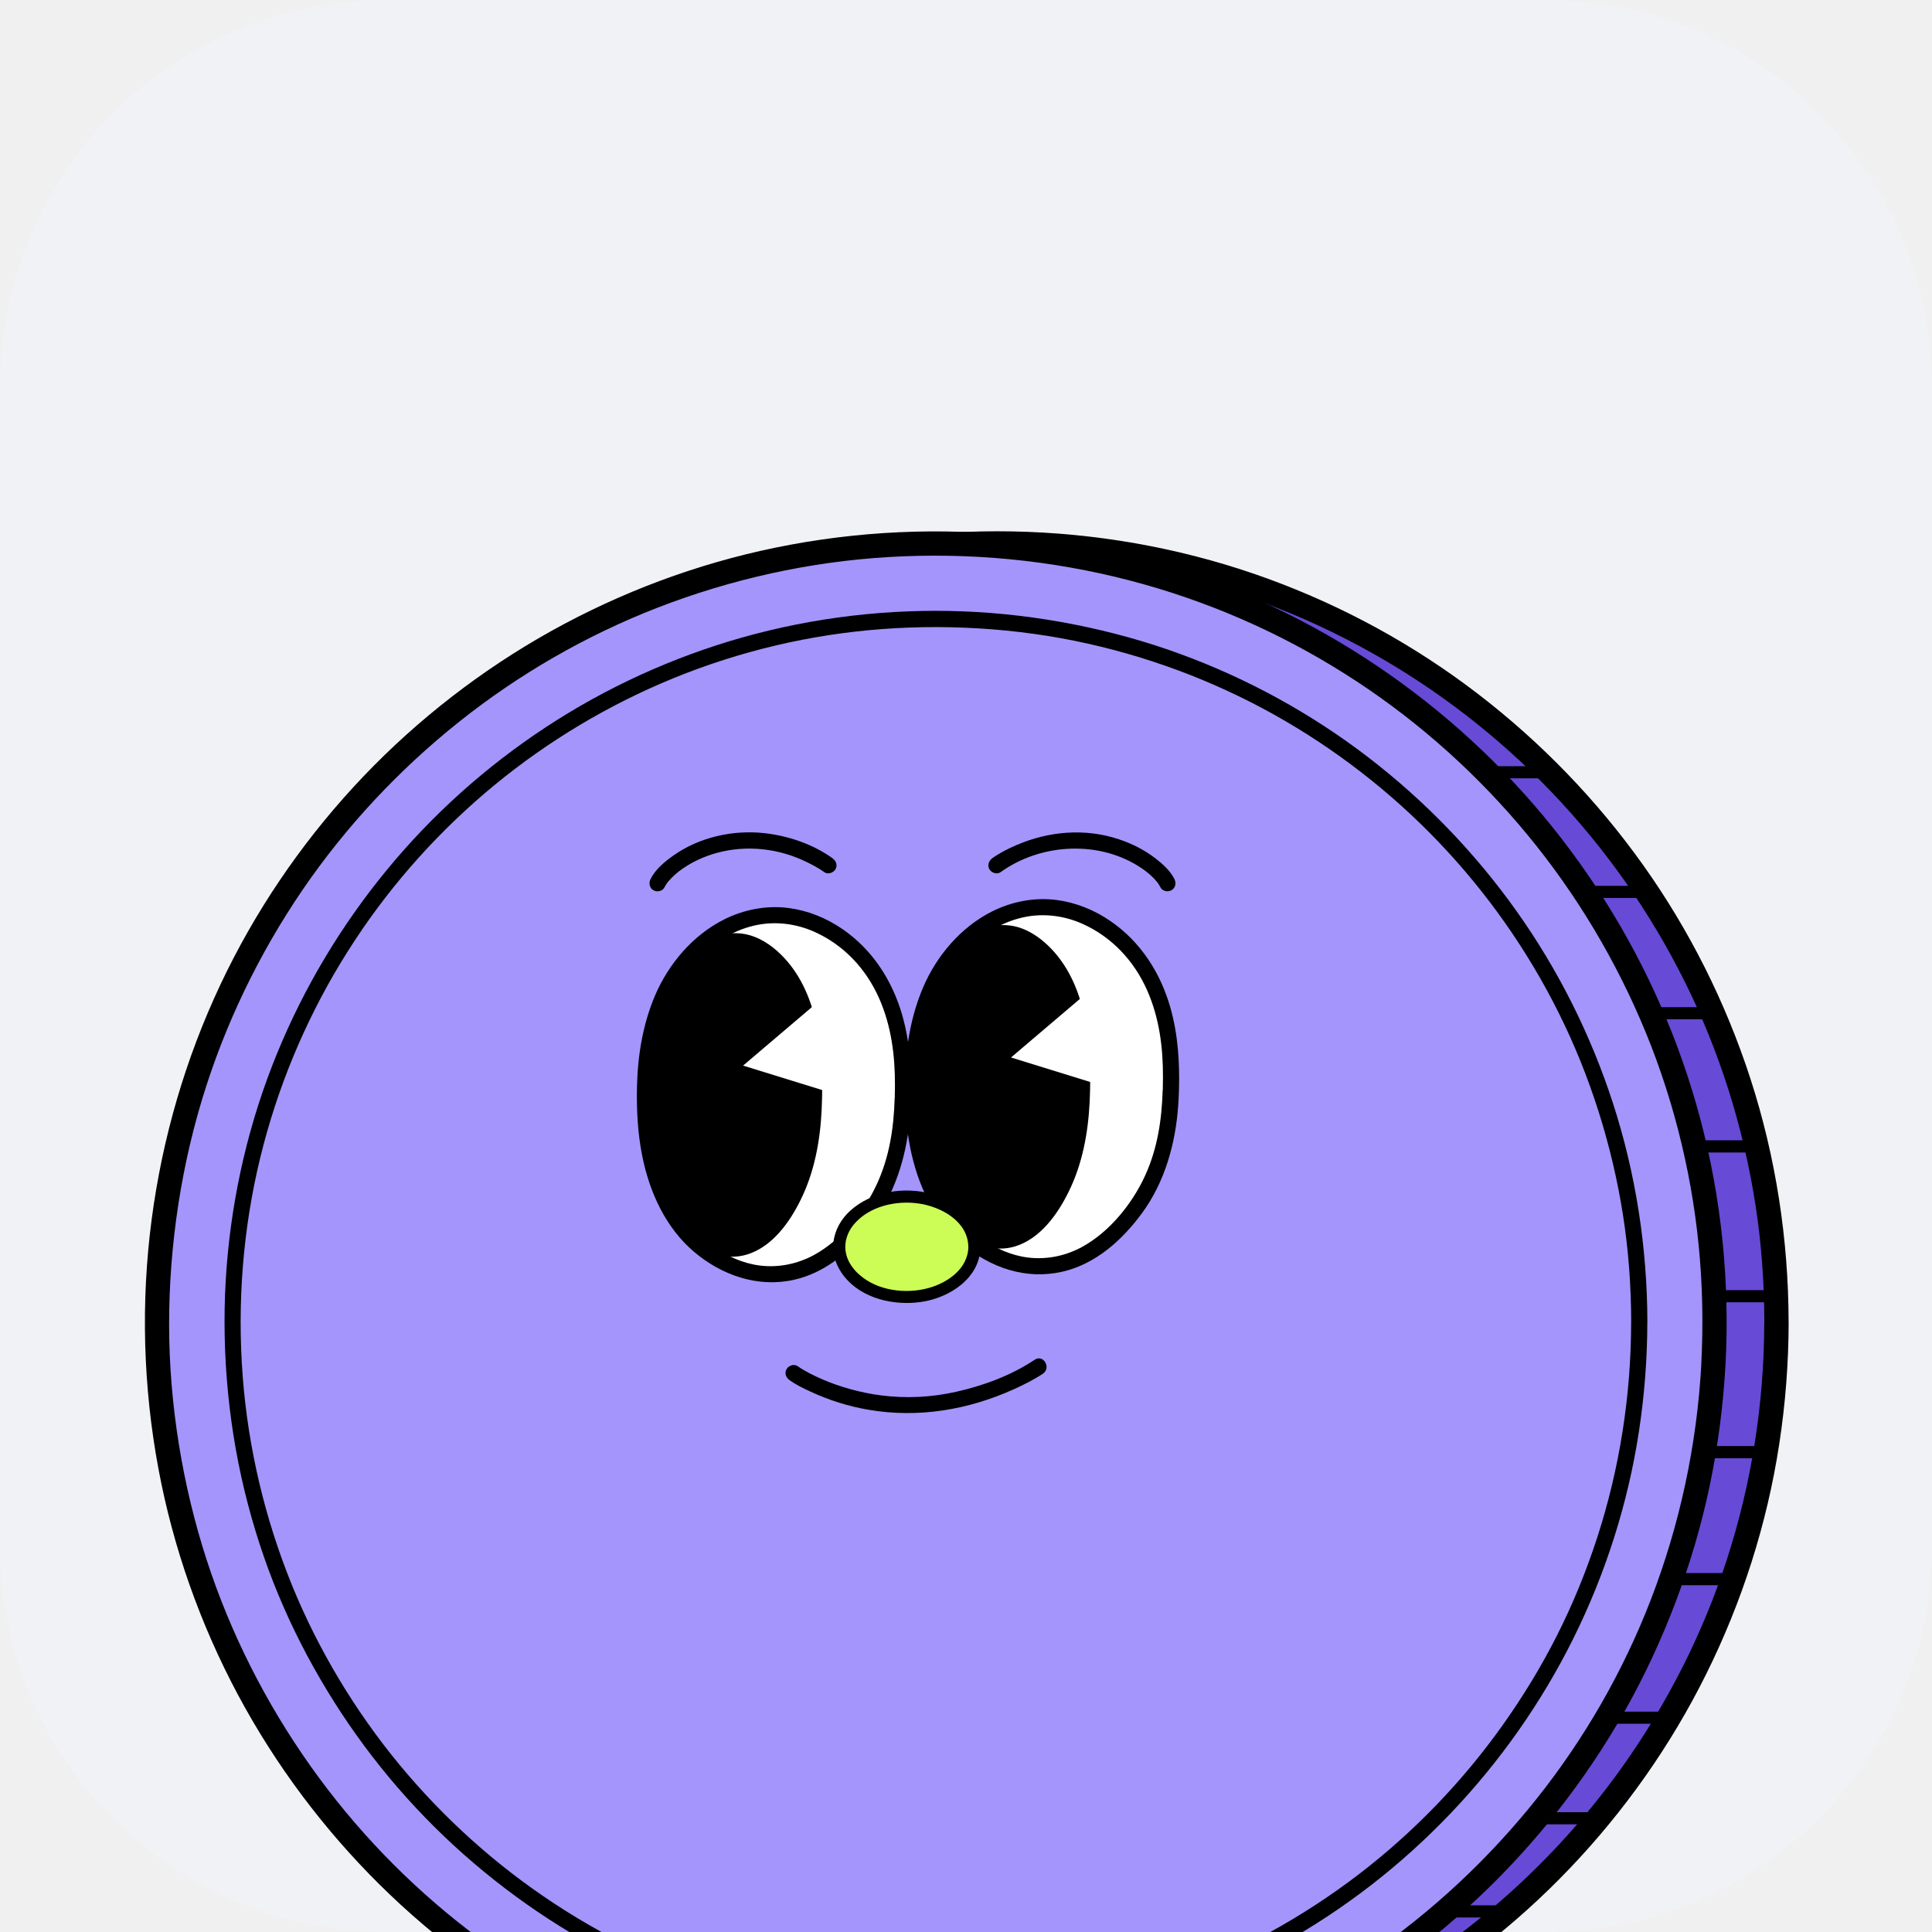
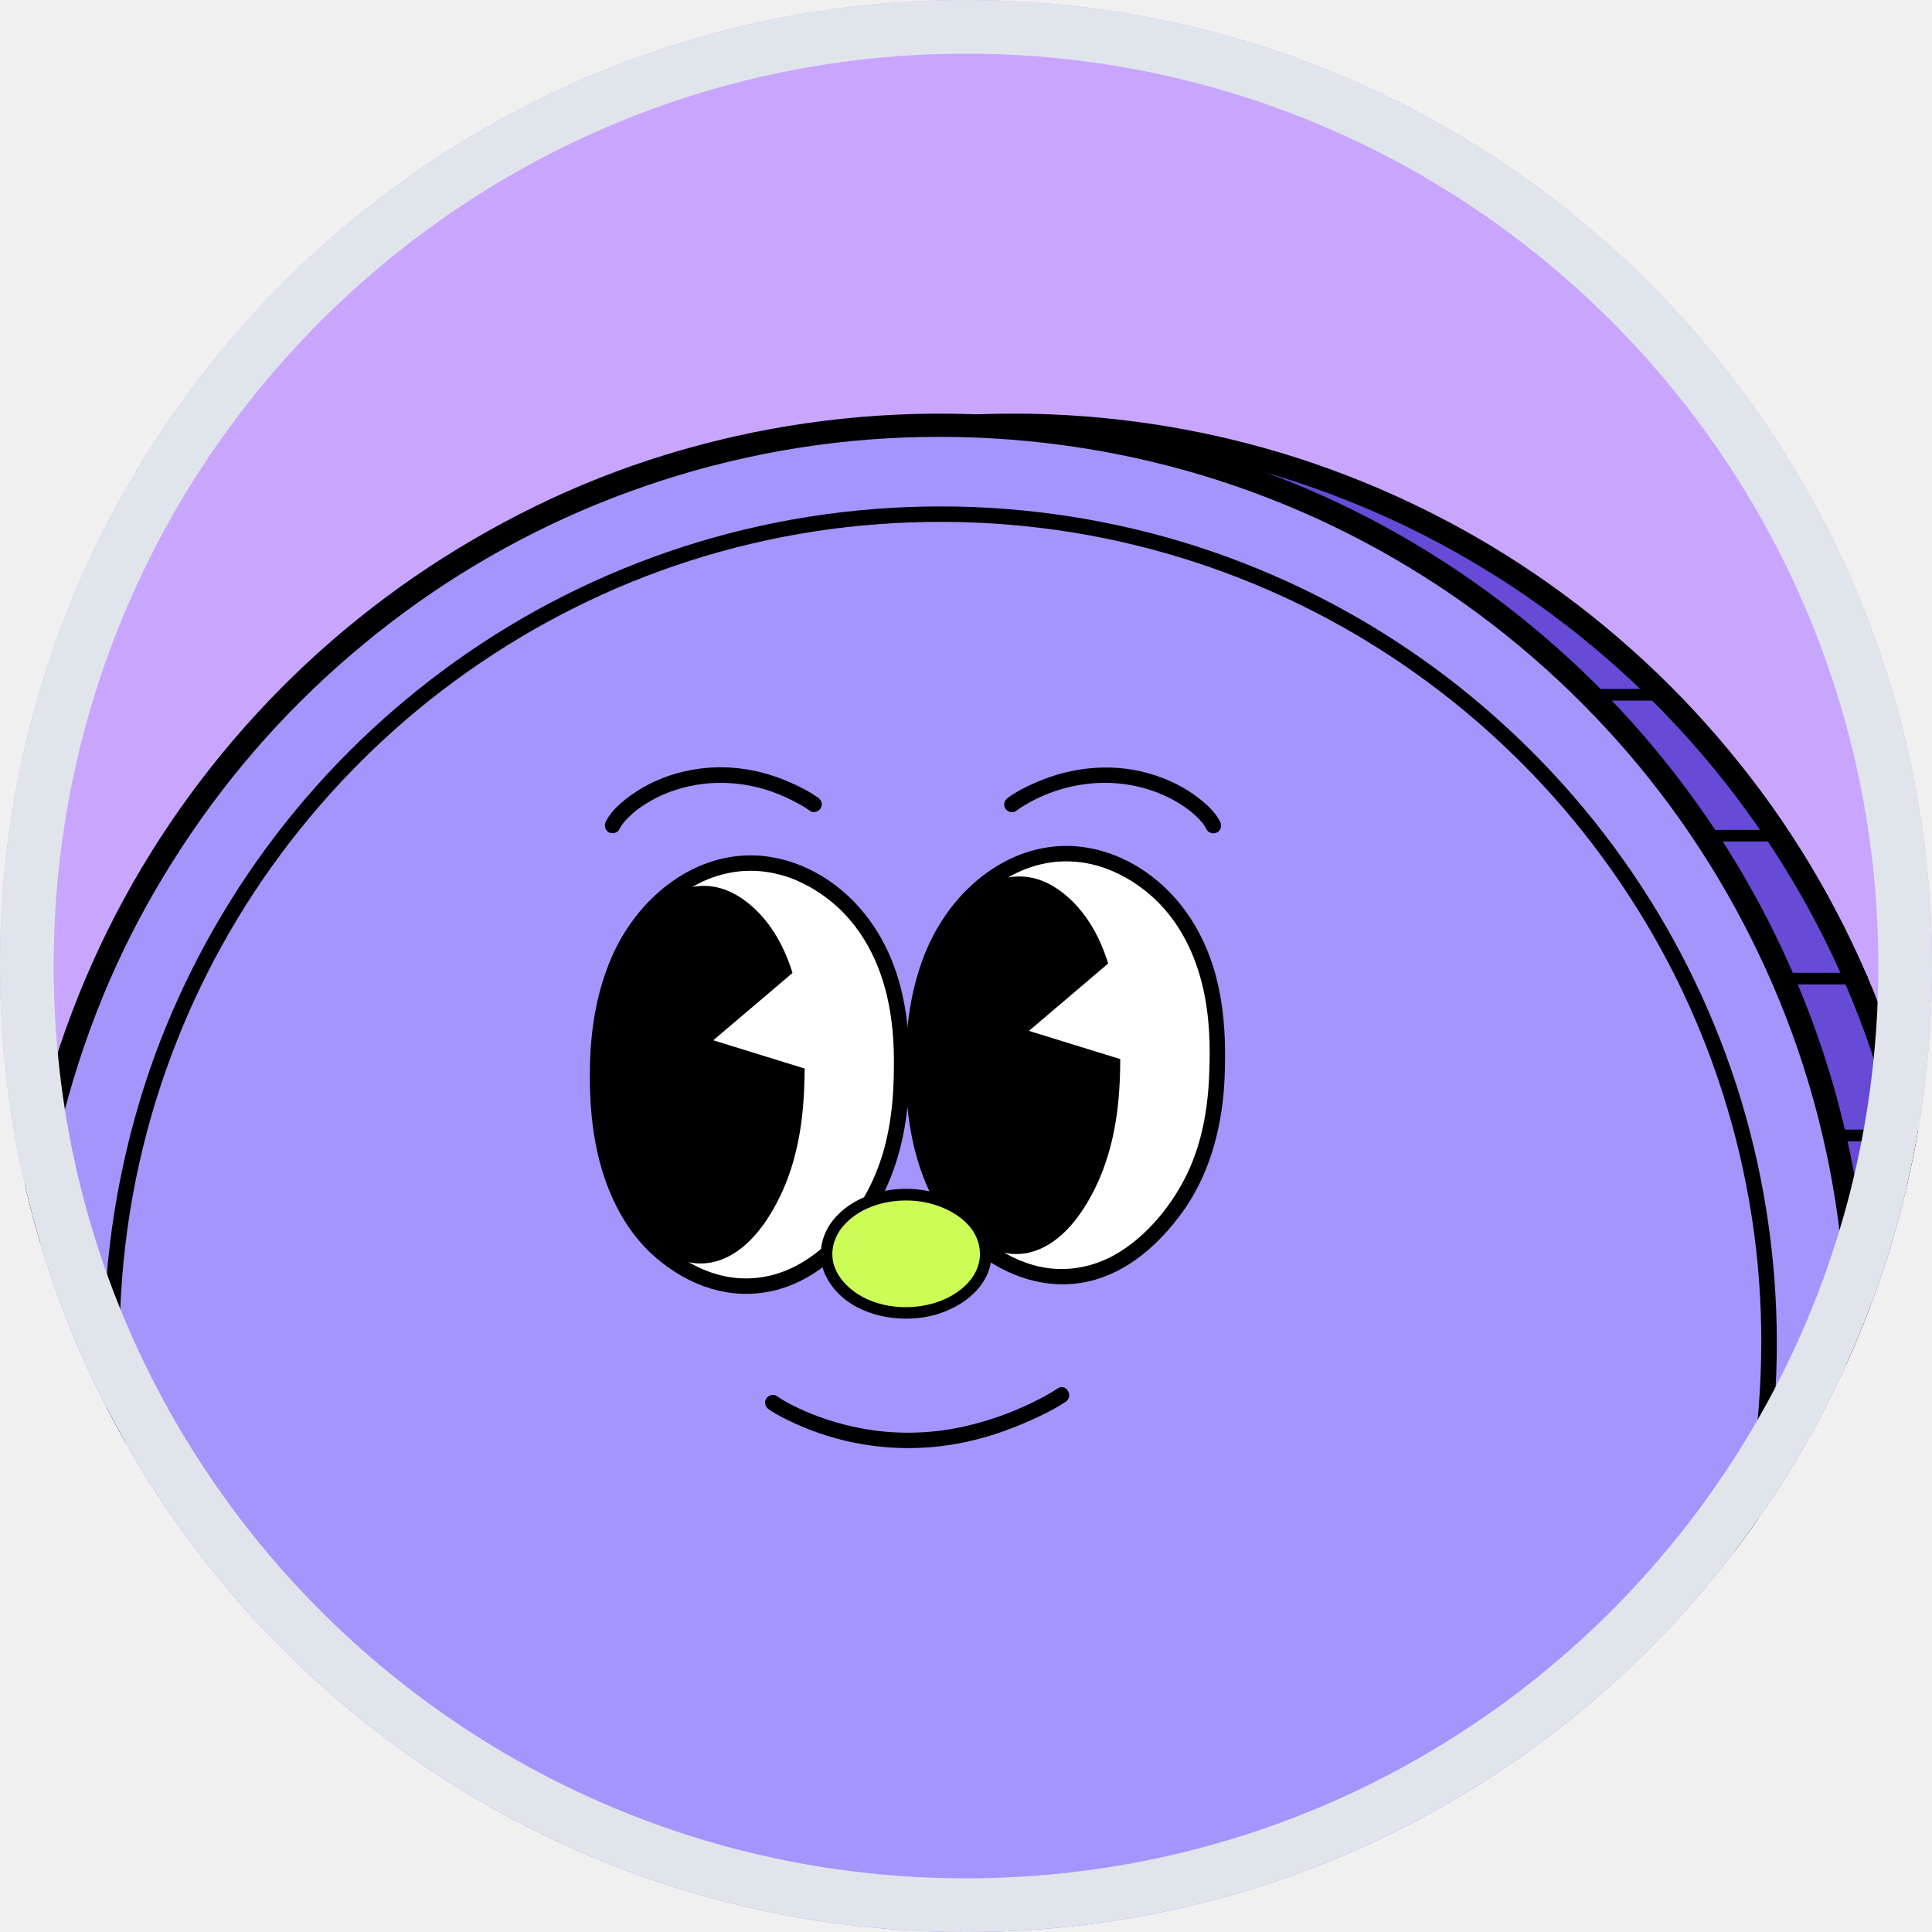
- <svg xmlns="http://www.w3.org/2000/svg" width="40" height="40" viewBox="0 0 40 40" fill="none">
-   <rect width="40" height="40" rx="8" fill="#F0F2F5" />
-   <mask id="mask0_4113_38054" style="mask-type:alpha" maskUnits="userSpaceOnUse" x="0" y="0" width="40" height="40">
-     <rect width="40" height="40" rx="8" fill="#F2E9FF" />
-   </mask>
-   <g mask="url(#mask0_4113_38054)">
-     <path d="M20.655 43.499C29.559 43.499 36.778 36.28 36.778 27.375C36.778 18.471 29.559 11.252 20.655 11.252C11.75 11.252 4.531 18.471 4.531 27.375C4.531 36.28 11.75 43.499 20.655 43.499Z" fill="#674AD6" />
-     <path d="M36.527 27.376C36.525 29.047 36.267 30.707 35.751 32.295C35.256 33.819 34.524 35.262 33.597 36.569C32.681 37.859 31.565 39.018 30.308 39.979C29.04 40.95 27.625 41.733 26.125 42.282C24.567 42.851 22.925 43.175 21.268 43.237C19.598 43.299 17.925 43.104 16.317 42.648C14.763 42.208 13.284 41.528 11.935 40.64C10.61 39.769 9.419 38.696 8.408 37.474C7.393 36.249 6.559 34.86 5.959 33.386C5.341 31.868 4.955 30.253 4.83 28.617C4.705 26.981 4.833 25.242 5.233 23.605C5.616 22.038 6.238 20.536 7.074 19.157C7.91 17.777 8.932 16.559 10.124 15.499C11.316 14.439 12.665 13.566 14.114 12.907C15.563 12.248 17.195 11.79 18.813 11.606C20.482 11.416 22.181 11.483 23.827 11.818C25.474 12.154 26.958 12.711 28.378 13.503C29.766 14.278 31.031 15.258 32.131 16.407C33.235 17.562 34.162 18.881 34.875 20.312C35.601 21.766 36.094 23.333 36.344 24.939C36.47 25.744 36.527 26.56 36.529 27.374C36.529 27.698 37.032 27.698 37.031 27.374C37.029 25.663 36.766 23.95 36.237 22.322C35.726 20.751 34.978 19.257 34.02 17.911C33.062 16.565 31.907 15.37 30.596 14.364C29.287 13.359 27.828 12.56 26.279 11.992C24.682 11.406 22.991 11.078 21.292 11.012C19.573 10.945 17.84 11.149 16.185 11.618C14.53 12.087 13.066 12.766 11.682 13.676C10.299 14.586 9.071 15.685 8.027 16.953C6.974 18.232 6.12 19.659 5.492 21.191C4.864 22.723 4.462 24.423 4.331 26.111C4.2 27.798 4.338 29.579 4.745 31.257C5.152 32.935 5.78 34.427 6.641 35.847C7.492 37.252 8.556 38.531 9.786 39.62C11.014 40.71 12.404 41.618 13.901 42.294C15.446 42.992 17.087 43.444 18.771 43.64C20.455 43.837 22.244 43.764 23.941 43.419C25.575 43.088 27.158 42.5 28.614 41.69C30.05 40.89 31.368 39.87 32.502 38.681C33.633 37.496 34.59 36.139 35.319 34.672C36.066 33.171 36.583 31.557 36.837 29.9C36.965 29.064 37.031 28.22 37.032 27.375C37.032 27.051 36.53 27.051 36.529 27.375L36.527 27.376Z" fill="black" />
-     <path d="M19.375 43.501C28.28 43.501 35.499 36.282 35.499 27.377C35.499 18.473 28.28 11.254 19.375 11.254C10.471 11.254 3.252 18.473 3.252 27.377C3.252 36.282 10.471 43.501 19.375 43.501Z" fill="#A495FC" />
-     <path d="M35.224 28.247C35.132 29.913 34.78 31.559 34.18 33.116C33.607 34.601 32.801 36.005 31.808 37.249C30.815 38.493 29.638 39.593 28.323 40.49C27.002 41.391 25.549 42.093 24.02 42.56C22.433 43.045 20.777 43.277 19.118 43.248C17.458 43.22 15.787 42.932 14.206 42.39C12.68 41.867 11.239 41.104 9.94 40.146C8.673 39.211 7.54 38.077 6.605 36.808C5.655 35.519 4.896 34.088 4.372 32.574C3.848 31.06 3.542 29.393 3.505 27.751C3.469 26.109 3.694 24.382 4.182 22.768C4.648 21.225 5.354 19.759 6.262 18.427C7.161 17.111 8.262 15.934 9.508 14.942C10.745 13.956 12.14 13.153 13.614 12.581C15.143 11.988 16.762 11.63 18.398 11.533C20.076 11.433 21.766 11.595 23.393 12.019C24.967 12.429 26.47 13.082 27.844 13.95C29.188 14.798 30.398 15.849 31.432 17.055C32.472 18.267 33.325 19.639 33.959 21.104C34.594 22.568 35.011 24.176 35.169 25.782C35.25 26.601 35.266 27.425 35.223 28.247C35.206 28.57 35.709 28.569 35.725 28.247C35.815 26.538 35.641 24.814 35.201 23.159C34.776 21.564 34.105 20.03 33.222 18.636C32.339 17.241 31.258 15.991 30.009 14.925C28.76 13.86 27.343 12.971 25.826 12.324C24.251 11.652 22.583 11.231 20.878 11.072C19.164 10.913 17.425 11.026 15.746 11.405C14.131 11.77 12.57 12.387 11.14 13.22C9.722 14.047 8.425 15.09 7.315 16.298C6.203 17.509 5.27 18.887 4.568 20.375C3.841 21.916 3.362 23.558 3.14 25.247C2.914 26.961 2.963 28.707 3.28 30.408C3.584 32.041 4.145 33.626 4.928 35.091C5.703 36.54 6.7 37.872 7.867 39.026C9.034 40.18 10.378 41.16 11.835 41.916C13.329 42.691 14.943 43.234 16.603 43.515C18.322 43.805 20.076 43.825 21.801 43.571C23.451 43.329 25.059 42.824 26.559 42.093C28.037 41.372 29.403 40.422 30.601 39.296C31.794 38.173 32.821 36.867 33.629 35.442C34.436 34.016 35.055 32.397 35.398 30.757C35.571 29.93 35.678 29.089 35.725 28.245C35.743 27.922 35.241 27.923 35.223 28.245L35.224 28.247Z" fill="black" />
-     <path d="M33.771 27.378C33.769 28.89 33.535 30.396 33.068 31.835C32.6 33.274 31.957 34.525 31.116 35.71C30.283 36.884 29.268 37.936 28.125 38.811C26.981 39.685 25.692 40.399 24.332 40.896C22.972 41.393 21.431 41.705 19.93 41.761C18.417 41.817 16.9 41.64 15.443 41.227C14.035 40.828 12.693 40.212 11.471 39.408C10.27 38.618 9.19 37.647 8.274 36.54C7.357 35.432 6.593 34.163 6.046 32.822C5.486 31.445 5.138 29.981 5.025 28.498C4.909 26.977 5.029 25.439 5.391 23.956C5.738 22.537 6.301 21.175 7.059 19.924C7.817 18.674 8.743 17.57 9.823 16.609C10.902 15.65 12.125 14.856 13.439 14.259C14.788 13.645 16.24 13.243 17.713 13.076C19.186 12.908 20.766 12.966 22.257 13.269C23.7 13.563 25.095 14.079 26.381 14.797C27.638 15.5 28.787 16.389 29.782 17.43C30.783 18.476 31.624 19.672 32.27 20.968C32.917 22.263 33.376 23.706 33.603 25.161C33.717 25.893 33.771 26.635 33.772 27.376C33.772 27.591 34.107 27.591 34.107 27.376C34.105 25.835 33.867 24.294 33.391 22.829C32.931 21.415 32.257 20.07 31.395 18.859C30.536 17.651 29.5 16.579 28.324 15.676C27.147 14.773 25.833 14.052 24.439 13.541C23.046 13.03 21.48 12.717 19.95 12.658C18.403 12.597 16.844 12.78 15.354 13.202C13.92 13.609 12.547 14.236 11.302 15.055C10.066 15.867 8.952 16.864 8.013 18.006C7.069 19.152 6.301 20.433 5.738 21.806C5.159 23.216 4.81 24.715 4.692 26.234C4.574 27.753 4.697 29.355 5.063 30.866C5.43 32.377 5.995 33.718 6.77 34.997C7.545 36.275 8.494 37.412 9.6 38.393C10.706 39.373 11.958 40.189 13.305 40.798C14.69 41.424 16.164 41.83 17.673 42.006C19.222 42.187 20.799 42.118 22.327 41.809C23.798 41.511 25.222 40.983 26.533 40.253C27.844 39.523 29.01 38.616 30.032 37.545C31.05 36.478 31.91 35.257 32.568 33.936C33.24 32.584 33.704 31.132 33.932 29.64C34.046 28.89 34.105 28.134 34.106 27.376C34.106 27.16 33.771 27.16 33.771 27.376V27.378Z" fill="black" />
-     <path d="M24.239 22.571C24.226 22.993 24.189 24.231 23.352 25.216C23.135 25.471 22.558 26.151 21.641 26.212C20.805 26.267 20.202 25.774 20.036 25.634C18.865 24.647 18.893 22.867 18.9 22.432C18.907 21.98 18.93 20.485 19.943 19.508C20.12 19.337 20.637 18.853 21.42 18.788C22.327 18.714 22.994 19.252 23.244 19.488C24.301 20.485 24.253 22.076 24.239 22.571Z" fill="white" />
-     <path d="M24.072 22.571C24.053 23.183 23.966 23.781 23.703 24.351C23.441 24.92 22.978 25.498 22.413 25.811C22.067 26.002 21.67 26.085 21.276 26.035C20.933 25.991 20.609 25.845 20.328 25.649C20.304 25.632 20.28 25.615 20.256 25.598C20.251 25.593 20.215 25.565 20.249 25.592C20.24 25.585 20.23 25.577 20.221 25.57C20.178 25.535 20.135 25.499 20.093 25.462C19.957 25.339 19.833 25.203 19.728 25.053C19.524 24.767 19.377 24.446 19.276 24.11C19.117 23.588 19.064 23.085 19.068 22.539C19.071 22.041 19.107 21.585 19.234 21.108C19.41 20.45 19.752 19.857 20.287 19.428C20.325 19.398 20.387 19.352 20.445 19.314C20.522 19.263 20.601 19.216 20.683 19.174C20.853 19.086 21.034 19.023 21.221 18.985C21.617 18.905 22.036 18.96 22.405 19.124C23.012 19.394 23.479 19.887 23.753 20.509C24.004 21.081 24.08 21.69 24.078 22.305C24.078 22.394 24.076 22.482 24.074 22.571C24.067 22.787 24.402 22.787 24.409 22.571C24.426 21.994 24.389 21.411 24.229 20.853C24.023 20.134 23.611 19.495 22.99 19.069C22.659 18.842 22.28 18.687 21.882 18.634C21.419 18.573 20.95 18.664 20.534 18.873C19.892 19.198 19.393 19.785 19.113 20.44C18.858 21.036 18.752 21.68 18.737 22.326C18.726 22.811 18.751 23.296 18.847 23.773C18.997 24.519 19.331 25.254 19.92 25.753C20.51 26.252 21.236 26.497 21.982 26.332C22.678 26.178 23.238 25.673 23.648 25.111C24.119 24.467 24.338 23.674 24.394 22.886C24.401 22.782 24.405 22.677 24.409 22.571C24.415 22.356 24.08 22.356 24.074 22.571H24.072Z" fill="black" />
-     <path d="M22.4 22.561C22.392 22.923 22.369 23.982 21.85 24.826C21.716 25.044 21.357 25.626 20.788 25.678C20.27 25.726 19.895 25.303 19.792 25.184C19.065 24.338 19.083 22.814 19.087 22.442C19.091 22.054 19.106 20.774 19.734 19.938C19.844 19.792 20.165 19.377 20.651 19.322C21.214 19.259 21.628 19.719 21.783 19.921C22.439 20.775 22.41 22.137 22.401 22.561H22.4Z" fill="black" />
-     <path d="M22.233 22.56C22.222 23.05 22.172 23.537 22.029 24.008C21.943 24.294 21.82 24.561 21.661 24.813C21.541 25.001 21.418 25.166 21.239 25.31C21.039 25.471 20.785 25.557 20.529 25.493C20.305 25.436 20.129 25.3 19.975 25.138C19.629 24.769 19.459 24.27 19.362 23.783C19.28 23.376 19.252 22.958 19.254 22.536C19.256 22.156 19.274 21.773 19.339 21.403C19.389 21.116 19.463 20.829 19.575 20.559C19.631 20.426 19.698 20.297 19.776 20.175C19.81 20.12 19.847 20.068 19.885 20.015C19.912 19.98 19.87 20.033 19.902 19.993C19.918 19.974 19.932 19.956 19.948 19.937C20.103 19.754 20.294 19.588 20.528 19.518C20.793 19.439 21.053 19.509 21.278 19.661C21.69 19.938 21.926 20.405 22.061 20.883C22.197 21.361 22.238 21.853 22.237 22.347C22.237 22.419 22.236 22.49 22.234 22.562C22.229 22.777 22.564 22.777 22.569 22.562C22.591 21.546 22.483 20.351 21.72 19.597C21.514 19.394 21.254 19.221 20.965 19.17C20.634 19.112 20.303 19.201 20.034 19.4C19.567 19.744 19.283 20.289 19.125 20.837C18.982 21.33 18.929 21.848 18.921 22.36C18.915 22.753 18.93 23.145 18.983 23.535C19.061 24.112 19.221 24.714 19.579 25.184C19.912 25.623 20.439 25.978 21.013 25.806C21.537 25.648 21.899 25.138 22.129 24.667C22.411 24.093 22.528 23.453 22.56 22.818C22.564 22.732 22.567 22.647 22.569 22.561C22.573 22.345 22.238 22.345 22.234 22.561L22.233 22.56Z" fill="black" />
-     <path d="M22.55 20.518L20.932 21.894L22.884 22.498L22.55 20.518Z" fill="white" />
-     <path d="M18.69 22.737C18.677 23.159 18.64 24.397 17.803 25.382C17.586 25.637 17.009 26.317 16.092 26.378C15.256 26.433 14.653 25.94 14.487 25.8C13.316 24.813 13.344 23.033 13.351 22.598C13.358 22.146 13.381 20.651 14.394 19.674C14.571 19.503 15.088 19.019 15.871 18.954C16.778 18.88 17.445 19.418 17.695 19.654C18.752 20.651 18.704 22.242 18.69 22.737Z" fill="white" />
-     <path d="M18.523 22.737C18.505 23.349 18.417 23.947 18.154 24.517C17.892 25.086 17.429 25.664 16.864 25.977C16.518 26.168 16.121 26.251 15.727 26.201C15.384 26.157 15.06 26.011 14.779 25.815C14.755 25.798 14.731 25.781 14.707 25.764C14.702 25.759 14.666 25.731 14.7 25.758C14.691 25.751 14.681 25.743 14.673 25.736C14.629 25.701 14.586 25.665 14.544 25.628C14.408 25.505 14.284 25.369 14.179 25.22C13.975 24.933 13.829 24.612 13.727 24.276C13.569 23.754 13.516 23.251 13.519 22.705C13.522 22.207 13.558 21.751 13.685 21.274C13.861 20.616 14.203 20.023 14.738 19.594C14.777 19.564 14.838 19.518 14.896 19.48C14.973 19.429 15.053 19.382 15.134 19.34C15.304 19.252 15.485 19.189 15.672 19.151C16.068 19.071 16.488 19.126 16.856 19.29C17.464 19.56 17.93 20.053 18.204 20.675C18.455 21.247 18.531 21.856 18.529 22.471C18.529 22.56 18.527 22.648 18.525 22.737C18.518 22.953 18.853 22.953 18.86 22.737C18.877 22.16 18.84 21.577 18.68 21.019C18.474 20.299 18.062 19.661 17.442 19.235C17.111 19.008 16.731 18.853 16.333 18.8C15.87 18.739 15.402 18.83 14.986 19.039C14.343 19.364 13.845 19.951 13.564 20.606C13.309 21.202 13.204 21.846 13.188 22.491C13.177 22.977 13.202 23.462 13.298 23.939C13.448 24.685 13.782 25.42 14.371 25.919C14.943 26.403 15.687 26.663 16.433 26.498C17.129 26.344 17.689 25.839 18.099 25.277C18.57 24.633 18.789 23.84 18.845 23.052C18.852 22.948 18.856 22.843 18.86 22.737C18.866 22.522 18.532 22.522 18.525 22.737H18.523Z" fill="black" />
-     <path d="M16.852 22.729C16.843 23.091 16.821 24.15 16.301 24.994C16.167 25.212 15.808 25.794 15.24 25.846C14.721 25.894 14.347 25.471 14.243 25.352C13.517 24.506 13.534 22.982 13.538 22.61C13.543 22.222 13.557 20.942 14.185 20.106C14.295 19.96 14.616 19.545 15.102 19.49C15.665 19.427 16.079 19.887 16.235 20.089C16.89 20.943 16.861 22.305 16.852 22.729H16.852Z" fill="black" />
-     <path d="M16.684 22.728C16.673 23.218 16.623 23.705 16.48 24.176C16.394 24.462 16.271 24.729 16.112 24.981C15.993 25.169 15.869 25.334 15.691 25.478C15.49 25.639 15.236 25.725 14.98 25.661C14.756 25.604 14.58 25.468 14.426 25.306C14.08 24.937 13.911 24.438 13.813 23.951C13.732 23.544 13.704 23.126 13.706 22.704C13.707 22.324 13.726 21.941 13.79 21.571C13.84 21.284 13.914 20.997 14.026 20.727C14.082 20.594 14.15 20.465 14.227 20.343C14.262 20.288 14.298 20.236 14.337 20.183C14.363 20.148 14.321 20.201 14.353 20.161C14.369 20.142 14.383 20.124 14.4 20.105C14.554 19.922 14.745 19.756 14.979 19.686C15.244 19.607 15.504 19.677 15.729 19.829C16.141 20.106 16.377 20.573 16.513 21.051C16.648 21.527 16.689 22.021 16.688 22.515C16.688 22.587 16.687 22.658 16.685 22.73C16.68 22.945 17.015 22.945 17.02 22.73C17.042 21.713 16.934 20.519 16.171 19.765C15.965 19.562 15.705 19.389 15.416 19.338C15.085 19.28 14.755 19.369 14.485 19.568C14.018 19.912 13.734 20.457 13.576 21.005C13.434 21.498 13.381 22.016 13.373 22.528C13.366 22.921 13.381 23.313 13.434 23.703C13.513 24.28 13.673 24.882 14.03 25.352C14.363 25.791 14.891 26.146 15.464 25.974C15.988 25.815 16.35 25.306 16.58 24.835C16.862 24.261 16.98 23.621 17.011 22.986C17.015 22.9 17.018 22.815 17.02 22.729C17.024 22.513 16.689 22.513 16.685 22.729L16.684 22.728Z" fill="black" />
-     <path d="M17.003 20.686L15.385 22.062L17.338 22.666L17.003 20.686Z" fill="white" />
-     <path d="M18.776 26.852C19.549 26.852 20.176 26.386 20.176 25.812C20.176 25.239 19.549 24.773 18.776 24.773C18.003 24.773 17.377 25.239 17.377 25.812C17.377 26.386 18.003 26.852 18.776 26.852Z" fill="#CCFC56" />
-     <path d="M20.049 25.813C20.044 26.265 19.62 26.56 19.222 26.668C18.749 26.797 18.168 26.725 17.791 26.391C17.645 26.262 17.529 26.09 17.505 25.892C17.482 25.693 17.552 25.503 17.675 25.354C17.991 24.973 18.554 24.847 19.027 24.918C19.486 24.986 20.042 25.286 20.048 25.814C20.05 25.975 20.302 25.976 20.3 25.814C20.292 25.247 19.797 24.855 19.289 24.717C18.723 24.563 18.049 24.664 17.605 25.065C17.414 25.237 17.282 25.468 17.255 25.726C17.227 25.983 17.32 26.229 17.478 26.427C17.847 26.889 18.506 27.036 19.068 26.956C19.654 26.873 20.292 26.466 20.3 25.814C20.302 25.652 20.05 25.652 20.048 25.814L20.049 25.813Z" fill="black" />
-     <path d="M16.346 28.575C16.483 28.671 16.635 28.746 16.787 28.815C17.17 28.992 17.575 29.119 17.99 29.189C19.016 29.363 20.042 29.19 20.985 28.765C21.193 28.671 21.402 28.568 21.592 28.441C21.77 28.322 21.603 28.032 21.423 28.151C20.938 28.476 20.369 28.686 19.802 28.814C19.288 28.931 18.756 28.957 18.233 28.889C17.828 28.837 17.388 28.715 17.039 28.563C16.86 28.485 16.676 28.398 16.515 28.285C16.441 28.233 16.329 28.271 16.286 28.345C16.237 28.429 16.272 28.522 16.347 28.574L16.346 28.575Z" fill="black" />
-     <path d="M20.631 17.914C20.631 17.914 21.247 17.468 22.048 17.408C23.224 17.321 24.019 17.97 24.172 18.287" fill="#A495FC" />
-     <path d="M20.715 18.058C21.558 17.45 22.785 17.391 23.648 17.984C23.738 18.046 23.812 18.105 23.898 18.195C23.913 18.211 23.928 18.228 23.942 18.245C23.951 18.254 23.959 18.264 23.967 18.274C23.988 18.3 23.949 18.247 23.969 18.277C23.988 18.306 24.009 18.338 24.026 18.371C24.067 18.452 24.181 18.474 24.255 18.431C24.338 18.383 24.356 18.283 24.316 18.202C24.229 18.026 24.07 17.885 23.916 17.767C23.692 17.595 23.436 17.466 23.167 17.377C22.467 17.142 21.71 17.208 21.039 17.499C20.868 17.573 20.697 17.659 20.545 17.768C20.472 17.821 20.437 17.915 20.485 17.998C20.527 18.07 20.64 18.111 20.714 18.058L20.715 18.058Z" fill="black" />
-     <path d="M17.153 17.914C17.153 17.914 16.537 17.468 15.735 17.408C14.559 17.321 13.764 17.97 13.611 18.287" fill="#A495FC" />
-     <path d="M17.238 17.77C16.833 17.477 16.314 17.303 15.822 17.249C15.172 17.178 14.473 17.334 13.937 17.716C13.758 17.843 13.567 18.001 13.468 18.202C13.428 18.284 13.446 18.384 13.528 18.431C13.602 18.475 13.717 18.453 13.757 18.371C13.771 18.343 13.787 18.317 13.805 18.291C13.81 18.283 13.816 18.275 13.821 18.268C13.818 18.272 13.797 18.297 13.816 18.274C13.831 18.256 13.846 18.238 13.862 18.221C13.893 18.187 13.925 18.155 13.958 18.124C13.976 18.108 13.993 18.093 14.011 18.077C14.022 18.068 14.032 18.06 14.043 18.051C14.068 18.03 14.033 18.058 14.062 18.036C14.262 17.885 14.488 17.77 14.725 17.693C15.345 17.491 16.02 17.54 16.613 17.806C16.769 17.877 16.927 17.957 17.067 18.058C17.141 18.111 17.254 18.071 17.297 17.998C17.346 17.914 17.31 17.822 17.236 17.769L17.238 17.77Z" fill="black" />
-     <path d="M34.119 21.103H35.575C35.736 21.103 35.737 20.852 35.575 20.852H34.119C33.958 20.852 33.957 21.103 34.119 21.103Z" fill="black" />
-     <path d="M30.799 16.114H32.111C32.273 16.114 32.274 15.863 32.111 15.863H30.799C30.638 15.863 30.637 16.114 30.799 16.114Z" fill="black" />
-     <path d="M32.809 18.591H34.121C34.283 18.591 34.283 18.34 34.121 18.34H32.809C32.647 18.34 32.647 18.591 32.809 18.591Z" fill="black" />
-     <path d="M35.08 23.861C35.464 23.861 35.847 23.861 36.23 23.861H36.393C36.554 23.861 36.555 23.609 36.393 23.609H35.08C34.919 23.609 34.918 23.861 35.08 23.861Z" fill="black" />
-     <path d="M35.498 26.962C35.882 26.962 36.265 26.962 36.648 26.962H36.811C36.972 26.962 36.973 26.711 36.811 26.711H35.498C35.337 26.711 35.336 26.962 35.498 26.962Z" fill="black" />
-     <path d="M35.18 30.191C35.563 30.191 35.946 30.191 36.33 30.191H36.492C36.654 30.191 36.654 29.939 36.492 29.939C36.109 29.939 35.726 29.939 35.343 29.939H35.18C35.019 29.939 35.018 30.191 35.18 30.191Z" fill="black" />
-     <path d="M34.524 32.82C34.907 32.82 35.29 32.82 35.673 32.82H35.836C35.998 32.82 35.998 32.568 35.836 32.568H34.524C34.362 32.568 34.362 32.82 34.524 32.82Z" fill="black" />
-     <path d="M33.282 35.689H34.594C34.755 35.689 34.756 35.438 34.594 35.438H33.282C33.12 35.438 33.119 35.689 33.282 35.689Z" fill="black" />
-     <path d="M31.828 37.771H33.141C33.302 37.771 33.303 37.52 33.141 37.52C32.758 37.52 32.374 37.52 31.991 37.52H31.828C31.667 37.52 31.666 37.771 31.828 37.771Z" fill="black" />
-     <path d="M29.86 39.699H31.172C31.334 39.699 31.334 39.447 31.172 39.447C30.789 39.447 30.406 39.447 30.022 39.447H29.86C29.698 39.447 29.698 39.699 29.86 39.699Z" fill="black" />
+ <svg xmlns="http://www.w3.org/2000/svg" width="36" height="36" viewBox="0 0 36 36" fill="none">
+   <g clip-path="url(#clip0_2430_47097)">
+     <circle cx="18" cy="18" r="18" fill="#C9A6FD" />
+     <mask id="mask0_2430_47097" style="mask-type:alpha" maskUnits="userSpaceOnUse" x="0" y="0" width="36" height="36">
+       <circle cx="18" cy="18" r="18" fill="#C9A6FD" />
+     </mask>
+     <g mask="url(#mask0_2430_47097)">
+       <g clip-path="url(#clip1_2430_47097)">
+         <path d="M2.304 32.816C2.304 32.816 1.156 38.481 1.233 41.416L2.304 32.816Z" fill="#674AD6" />
+         <path d="M1.469 32.584C1.031 34.751 0.677 36.95 0.471 39.15C0.4 39.902 0.349 40.659 0.367 41.415C0.378 41.868 0.759 42.303 1.234 42.282C1.709 42.26 2.112 41.9 2.101 41.415C2.086 40.77 2.121 40.124 2.175 39.481C2.206 39.107 2.244 38.734 2.287 38.361C2.307 38.184 2.328 38.007 2.35 37.83C2.361 37.742 2.373 37.653 2.384 37.565C2.389 37.527 2.394 37.489 2.399 37.452C2.383 37.578 2.393 37.498 2.404 37.418C2.573 36.197 2.774 34.981 3.001 33.769C3.046 33.528 3.093 33.286 3.141 33.045C3.231 32.602 3.014 32.087 2.536 31.979C2.104 31.881 1.566 32.109 1.47 32.584H1.469Z" fill="black" />
+         <path d="M18.88 42.116C28.322 42.116 35.976 34.462 35.976 25.02C35.976 15.579 28.322 7.925 18.88 7.925C9.438 7.925 1.784 15.579 1.784 25.02C1.784 34.462 9.438 42.116 18.88 42.116Z" fill="#674AD6" />
+         <path d="M35.759 25.02C35.757 26.795 35.483 28.56 34.934 30.248C34.386 31.937 33.631 33.404 32.645 34.792C31.66 36.181 30.48 37.401 29.14 38.426C27.791 39.457 26.287 40.289 24.692 40.872C23.037 41.478 21.291 41.821 19.53 41.887C17.755 41.953 15.976 41.745 14.267 41.261C12.616 40.793 11.043 40.071 9.609 39.128C8.2 38.202 6.934 37.062 5.859 35.763C4.777 34.456 3.889 32.978 3.25 31.407C2.61 29.835 2.184 28.076 2.051 26.337C1.915 24.552 2.055 22.748 2.48 21.009C2.905 19.27 3.548 17.747 4.436 16.281C5.325 14.816 6.412 13.519 7.678 12.393C8.943 11.268 10.378 10.338 11.919 9.637C13.5 8.919 15.202 8.447 16.927 8.251C18.701 8.05 20.507 8.121 22.257 8.478C23.95 8.823 25.585 9.428 27.093 10.271C28.568 11.094 29.914 12.136 31.082 13.357C32.257 14.585 33.242 15.987 34.001 17.507C34.772 19.053 35.298 20.719 35.563 22.425C35.697 23.283 35.759 24.152 35.76 25.021C35.76 25.3 36.194 25.3 36.194 25.021C36.191 23.21 35.912 21.399 35.353 19.677C34.813 18.015 34.021 16.435 33.008 15.011C31.994 13.588 30.779 12.329 29.395 11.268C28.011 10.206 26.468 9.36 24.83 8.759C23.139 8.137 21.351 7.79 19.553 7.72C17.735 7.65 15.902 7.865 14.151 8.361C12.466 8.838 10.853 9.576 9.389 10.539C7.937 11.493 6.628 12.664 5.524 14.005C4.413 15.354 3.511 16.86 2.848 18.476C2.168 20.133 1.757 21.895 1.619 23.68C1.48 25.465 1.625 27.348 2.056 29.123C2.47 30.83 3.151 32.475 4.061 33.977C4.962 35.463 6.088 36.815 7.388 37.968C8.688 39.121 10.158 40.08 11.741 40.796C13.371 41.532 15.103 42.009 16.879 42.217C18.699 42.429 20.553 42.348 22.348 41.985C24.076 41.634 25.751 41.013 27.291 40.156C28.831 39.298 30.203 38.232 31.403 36.973C32.6 35.719 33.611 34.284 34.383 32.732C35.173 31.144 35.719 29.437 35.987 27.684C36.121 26.802 36.191 25.912 36.192 25.02C36.192 24.741 35.759 24.741 35.759 25.02H35.759Z" fill="black" />
+         <path d="M17.523 42.116C26.965 42.116 34.619 34.462 34.619 25.02C34.619 15.579 26.965 7.925 17.523 7.925C8.082 7.925 0.428 15.579 0.428 25.02C0.428 34.462 8.082 42.116 17.523 42.116Z" fill="#A495FC" />
+         <path d="M34.378 25.941C34.279 27.712 33.907 29.462 33.269 31.117C32.658 32.7 31.799 34.195 30.741 35.521C29.683 36.847 28.433 38.011 27.035 38.965C25.637 39.918 24.087 40.668 22.461 41.165C20.774 41.681 19.014 41.926 17.25 41.897C15.475 41.867 13.709 41.56 12.03 40.985C10.407 40.429 8.874 39.619 7.495 38.601C6.143 37.603 4.937 36.396 3.941 35.044C2.931 33.673 2.125 32.153 1.568 30.543C0.997 28.893 0.686 27.16 0.647 25.416C0.609 23.671 0.848 21.834 1.366 20.12C1.884 18.406 2.611 16.921 3.577 15.505C4.543 14.089 5.701 12.854 7.026 11.799C8.344 10.748 9.83 9.894 11.402 9.284C13.027 8.653 14.748 8.273 16.488 8.17C18.271 8.065 20.068 8.237 21.797 8.687C23.469 9.123 25.067 9.817 26.528 10.74C27.956 11.641 29.243 12.759 30.343 14.04C31.449 15.328 32.356 16.786 33.03 18.343C33.715 19.922 34.152 21.616 34.32 23.328C34.406 24.197 34.422 25.07 34.377 25.941C34.362 26.22 34.795 26.219 34.81 25.941C34.905 24.133 34.721 22.311 34.255 20.56C33.806 18.873 33.096 17.252 32.162 15.776C31.233 14.309 30.084 12.979 28.763 11.852C27.436 10.72 25.943 9.786 24.338 9.102C22.733 8.417 20.916 7.948 19.117 7.781C17.318 7.614 15.466 7.731 13.69 8.132C11.914 8.533 10.331 9.17 8.818 10.053C7.318 10.927 5.947 12.03 4.773 13.309C3.596 14.59 2.61 16.048 1.868 17.621C1.101 19.247 0.595 20.981 0.361 22.762C0.126 24.543 0.172 26.423 0.507 28.221C0.829 29.949 1.422 31.626 2.251 33.175C3.079 34.725 4.124 36.117 5.359 37.338C6.594 38.558 8.015 39.594 9.556 40.393C11.137 41.213 12.844 41.787 14.601 42.084C16.357 42.381 18.266 42.411 20.085 42.143C21.831 41.887 23.532 41.354 25.118 40.581C26.682 39.818 28.128 38.814 29.394 37.623C30.657 36.435 31.742 35.054 32.597 33.546C33.47 32.005 34.105 30.325 34.467 28.591C34.649 27.718 34.764 26.831 34.813 25.941C34.828 25.663 34.395 25.663 34.38 25.941L34.378 25.941Z" fill="black" />
+         <path d="M32.819 25.02C32.817 26.628 32.569 28.227 32.072 29.756C31.596 31.224 30.893 32.614 30 33.872C29.113 35.122 28.034 36.241 26.816 37.172C25.594 38.106 24.232 38.858 22.787 39.387C21.288 39.935 19.706 40.245 18.111 40.305C16.504 40.365 14.892 40.176 13.345 39.738C11.85 39.314 10.424 38.66 9.125 37.806C7.849 36.967 6.702 35.935 5.728 34.759C4.755 33.583 3.94 32.23 3.358 30.802C2.762 29.339 2.394 27.784 2.274 26.209C2.151 24.594 2.278 22.96 2.663 21.385C3.031 19.877 3.63 18.43 4.435 17.102C5.23 15.79 6.224 14.6 7.371 13.58C8.517 12.562 9.816 11.718 11.212 11.083C12.648 10.43 14.192 10.003 15.76 9.824C17.367 9.642 19.003 9.708 20.588 10.031C22.12 10.344 23.602 10.892 24.968 11.655C26.303 12.4 27.523 13.345 28.581 14.451C29.638 15.557 30.537 16.833 31.224 18.209C31.922 19.609 32.4 21.117 32.64 22.663C32.762 23.443 32.819 24.232 32.82 25.021C32.82 25.207 33.109 25.207 33.109 25.021C33.107 23.39 32.855 21.76 32.352 20.209C31.865 18.712 31.151 17.289 30.238 16.007C29.325 14.724 28.236 13.598 26.995 12.644C25.749 11.688 24.359 10.924 22.884 10.383C21.362 9.824 19.752 9.511 18.133 9.448C16.495 9.385 14.845 9.578 13.268 10.025C11.75 10.455 10.297 11.119 8.979 11.986C7.672 12.846 6.493 13.902 5.498 15.11C4.501 16.32 3.691 17.674 3.095 19.125C2.499 20.576 2.111 22.203 1.986 23.811C1.859 25.451 1.992 27.114 2.38 28.713C2.753 30.251 3.365 31.732 4.186 33.085C4.997 34.424 6.011 35.64 7.182 36.679C8.352 37.717 9.677 38.581 11.103 39.225C12.566 39.886 14.123 40.315 15.717 40.501C17.357 40.692 19.026 40.62 20.643 40.293C22.2 39.977 23.707 39.418 25.095 38.646C26.464 37.885 27.718 36.914 28.799 35.781C29.877 34.651 30.787 33.359 31.482 31.96C32.178 30.562 32.684 28.992 32.925 27.413C33.047 26.621 33.108 25.822 33.109 25.021C33.109 24.835 32.82 24.835 32.82 25.021L32.819 25.02Z" fill="black" />
+         <path d="M22.68 19.923C22.667 20.371 22.628 21.683 21.74 22.729C21.51 22.998 20.898 23.72 19.926 23.784C19.04 23.843 18.4 23.32 18.224 23.172C16.983 22.125 17.012 20.238 17.02 19.776C17.027 19.296 17.052 17.711 18.125 16.675C18.313 16.494 18.861 15.981 19.692 15.913C20.653 15.834 21.36 16.404 21.625 16.654C22.746 17.712 22.696 19.399 22.68 19.923Z" fill="white" />
+         <path d="M22.536 19.925C22.516 20.579 22.421 21.219 22.142 21.826C21.863 22.432 21.364 23.055 20.756 23.391C20.382 23.597 19.949 23.687 19.524 23.629C19.162 23.579 18.82 23.428 18.521 23.22C18.495 23.202 18.469 23.183 18.443 23.164C18.439 23.161 18.406 23.136 18.421 23.148C18.435 23.158 18.401 23.132 18.395 23.127C18.351 23.091 18.307 23.054 18.264 23.016C18.12 22.886 17.988 22.741 17.875 22.584C17.657 22.278 17.498 21.935 17.388 21.576C17.218 21.022 17.16 20.478 17.163 19.898C17.165 19.371 17.204 18.88 17.336 18.375C17.524 17.665 17.894 17.022 18.473 16.561C18.495 16.543 18.509 16.533 18.54 16.509C18.576 16.483 18.613 16.458 18.65 16.433C18.727 16.383 18.806 16.337 18.887 16.294C19.074 16.197 19.275 16.127 19.482 16.087C19.907 16.004 20.356 16.064 20.751 16.241C21.039 16.369 21.282 16.535 21.502 16.737C21.798 17.011 22.025 17.347 22.188 17.714C22.459 18.325 22.542 18.983 22.541 19.64C22.541 19.735 22.538 19.829 22.535 19.924C22.53 20.11 22.819 20.11 22.824 19.924C22.842 19.314 22.803 18.7 22.635 18.111C22.419 17.355 21.986 16.683 21.333 16.236C20.983 15.997 20.583 15.835 20.161 15.781C19.679 15.719 19.19 15.816 18.759 16.036C18.086 16.378 17.566 16.993 17.271 17.681C17.003 18.309 16.893 18.989 16.877 19.669C16.865 20.177 16.891 20.684 16.991 21.184C17.148 21.972 17.499 22.748 18.122 23.274C18.721 23.781 19.503 24.054 20.285 23.877C21.014 23.712 21.602 23.181 22.03 22.59C22.522 21.912 22.751 21.081 22.809 20.254C22.817 20.144 22.821 20.035 22.824 19.924C22.83 19.738 22.541 19.738 22.535 19.924L22.536 19.925Z" fill="black" />
+         <path d="M20.729 19.913C20.721 20.297 20.697 21.42 20.145 22.315C20.003 22.546 19.623 23.163 19.02 23.218C18.47 23.269 18.072 22.821 17.963 22.694C17.193 21.797 17.211 20.181 17.216 19.786C17.221 19.375 17.236 18.018 17.902 17.131C18.019 16.976 18.359 16.536 18.875 16.478C19.471 16.411 19.91 16.899 20.075 17.113C20.77 18.019 20.739 19.464 20.729 19.913V19.913Z" fill="black" />
+         <path d="M20.584 19.914C20.573 20.436 20.519 20.956 20.366 21.458C20.273 21.765 20.142 22.053 19.97 22.323C19.842 22.525 19.705 22.707 19.511 22.86C19.294 23.032 19.018 23.124 18.743 23.057C18.499 22.997 18.303 22.849 18.136 22.673C17.765 22.28 17.582 21.748 17.476 21.227C17.387 20.788 17.356 20.337 17.359 19.883C17.36 19.472 17.381 19.059 17.453 18.658C17.506 18.357 17.584 18.058 17.702 17.775C17.762 17.632 17.835 17.493 17.918 17.362C17.955 17.303 17.995 17.247 18.036 17.192C18.059 17.16 18.024 17.207 18.051 17.173C18.069 17.149 18.088 17.127 18.107 17.105C18.272 16.91 18.476 16.735 18.724 16.659C19.017 16.569 19.307 16.644 19.555 16.812C19.652 16.877 19.74 16.956 19.823 17.043C19.857 17.08 19.891 17.118 19.923 17.157C19.93 17.165 19.973 17.22 19.949 17.188C19.974 17.221 19.998 17.254 20.021 17.288C20.197 17.544 20.317 17.831 20.401 18.129C20.545 18.636 20.589 19.163 20.587 19.688C20.587 19.763 20.585 19.839 20.584 19.914C20.579 20.1 20.868 20.1 20.872 19.914C20.883 19.415 20.861 18.916 20.767 18.425C20.652 17.828 20.422 17.228 19.983 16.794C19.765 16.579 19.492 16.399 19.186 16.348C18.837 16.289 18.494 16.393 18.214 16.605C17.739 16.967 17.45 17.528 17.286 18.092C17.136 18.612 17.08 19.158 17.071 19.698C17.064 20.116 17.079 20.533 17.137 20.947C17.219 21.547 17.385 22.172 17.754 22.663C18.099 23.124 18.65 23.503 19.25 23.32C19.8 23.153 20.178 22.609 20.418 22.114C20.709 21.513 20.831 20.844 20.863 20.181C20.868 20.093 20.87 20.003 20.872 19.914C20.876 19.728 20.587 19.728 20.583 19.914H20.584Z" fill="black" />
+         <path d="M20.889 17.749L19.173 19.209L21.244 19.849L20.889 17.749Z" fill="white" />
+         <path d="M16.798 20.101C16.785 20.549 16.745 21.861 15.857 22.907C15.628 23.177 15.016 23.898 14.044 23.962C13.158 24.021 12.518 23.498 12.342 23.35C11.1 22.303 11.13 20.416 11.137 19.954C11.145 19.474 11.17 17.889 12.243 16.853C12.431 16.672 12.979 16.159 13.809 16.091C14.771 16.012 15.478 16.582 15.743 16.833C16.864 17.89 16.814 19.577 16.798 20.101Z" fill="white" />
+         <path d="M16.653 20.101C16.633 20.755 16.538 21.395 16.259 22.001C15.97 22.629 15.48 23.231 14.873 23.566C14.498 23.773 14.066 23.863 13.64 23.804C13.278 23.755 12.937 23.603 12.638 23.396C12.611 23.378 12.585 23.359 12.56 23.34C12.556 23.337 12.523 23.312 12.538 23.324C12.551 23.334 12.518 23.308 12.512 23.303C12.468 23.267 12.424 23.23 12.381 23.192C12.237 23.062 12.104 22.917 11.992 22.759C11.773 22.454 11.615 22.11 11.505 21.752C11.335 21.198 11.276 20.654 11.279 20.074C11.282 19.547 11.32 19.056 11.453 18.551C11.64 17.841 12.011 17.198 12.589 16.736C12.611 16.719 12.625 16.709 12.657 16.685C12.693 16.659 12.729 16.634 12.766 16.609C12.843 16.559 12.922 16.512 13.004 16.47C13.191 16.373 13.391 16.303 13.599 16.263C14.024 16.18 14.473 16.24 14.867 16.416C15.155 16.545 15.399 16.71 15.619 16.913C15.915 17.187 16.142 17.523 16.305 17.89C16.576 18.5 16.659 19.158 16.657 19.816C16.657 19.91 16.655 20.005 16.652 20.099C16.646 20.285 16.935 20.285 16.941 20.099C16.959 19.49 16.92 18.876 16.752 18.287C16.536 17.531 16.103 16.859 15.45 16.412C15.1 16.173 14.699 16.011 14.278 15.957C13.796 15.895 13.307 15.992 12.876 16.212C12.203 16.554 11.682 17.169 11.388 17.857C11.119 18.485 11.009 19.165 10.993 19.845C10.982 20.353 11.008 20.86 11.108 21.36C11.265 22.148 11.616 22.923 12.238 23.45C12.861 23.977 13.62 24.23 14.402 24.053C15.131 23.888 15.719 23.357 16.147 22.766C16.638 22.087 16.868 21.257 16.926 20.43C16.933 20.32 16.938 20.21 16.941 20.1C16.947 19.914 16.658 19.914 16.652 20.1L16.653 20.101Z" fill="black" />
+         <path d="M14.847 20.091C14.839 20.475 14.814 21.598 14.263 22.493C14.12 22.724 13.74 23.341 13.137 23.396C12.587 23.447 12.19 22.999 12.081 22.872C11.31 21.975 11.329 20.359 11.334 19.964C11.338 19.553 11.354 18.196 12.02 17.309C12.137 17.154 12.476 16.714 12.992 16.656C13.589 16.589 14.027 17.077 14.192 17.291C14.888 18.197 14.857 19.642 14.847 20.09V20.091Z" fill="black" />
+         <path d="M14.702 20.09C14.691 20.612 14.637 21.132 14.484 21.634C14.391 21.941 14.26 22.229 14.088 22.499C13.96 22.701 13.823 22.883 13.629 23.036C13.412 23.208 13.137 23.3 12.861 23.233C12.617 23.173 12.421 23.025 12.254 22.849C11.883 22.456 11.7 21.924 11.594 21.403C11.505 20.964 11.474 20.513 11.477 20.059C11.479 19.648 11.499 19.235 11.571 18.834C11.625 18.533 11.703 18.233 11.82 17.951C11.881 17.808 11.953 17.669 12.037 17.537C12.073 17.479 12.113 17.423 12.154 17.367C12.178 17.336 12.142 17.383 12.169 17.348C12.187 17.325 12.206 17.303 12.225 17.281C12.39 17.086 12.594 16.91 12.842 16.834C13.135 16.745 13.425 16.82 13.673 16.987C13.77 17.053 13.858 17.132 13.941 17.219C13.975 17.255 14.009 17.294 14.041 17.332C14.048 17.341 14.092 17.396 14.067 17.364C14.092 17.396 14.116 17.43 14.139 17.463C14.315 17.72 14.435 18.007 14.519 18.305C14.663 18.812 14.707 19.339 14.705 19.864C14.705 19.939 14.703 20.015 14.702 20.09C14.698 20.276 14.986 20.276 14.991 20.09C15.002 19.591 14.979 19.092 14.885 18.601C14.77 18.004 14.54 17.404 14.101 16.97C13.884 16.755 13.61 16.575 13.304 16.523C12.955 16.465 12.612 16.569 12.332 16.781C11.857 17.143 11.568 17.704 11.405 18.268C11.254 18.788 11.198 19.334 11.189 19.874C11.182 20.292 11.198 20.709 11.255 21.123C11.337 21.723 11.503 22.348 11.872 22.839C12.217 23.3 12.769 23.679 13.368 23.496C13.918 23.329 14.297 22.784 14.536 22.29C14.828 21.689 14.949 21.02 14.981 20.357C14.986 20.268 14.988 20.179 14.99 20.09C14.994 19.904 14.705 19.904 14.701 20.09H14.702Z" fill="black" />
+         <path d="M15.008 17.925L13.291 19.384L15.362 20.025L15.008 17.925Z" fill="white" />
+         <path d="M16.887 24.465C17.706 24.465 18.37 23.972 18.37 23.364C18.37 22.755 17.706 22.262 16.887 22.262C16.067 22.262 15.403 22.755 15.403 23.364C15.403 23.972 16.067 24.465 16.887 24.465Z" fill="#CCFC56" />
+         <path d="M18.261 23.363C18.256 23.854 17.795 24.178 17.363 24.294C16.854 24.431 16.231 24.353 15.826 23.995C15.666 23.854 15.539 23.665 15.514 23.449C15.49 23.232 15.564 23.025 15.699 22.861C16.039 22.45 16.641 22.315 17.15 22.388C17.651 22.46 18.255 22.79 18.26 23.363C18.262 23.502 18.478 23.503 18.477 23.363C18.471 22.773 17.948 22.365 17.42 22.223C16.828 22.063 16.122 22.169 15.659 22.59C15.461 22.77 15.325 23.01 15.298 23.278C15.27 23.545 15.365 23.79 15.524 23.991C15.912 24.482 16.614 24.637 17.208 24.547C17.801 24.457 18.471 24.035 18.478 23.363C18.479 23.223 18.262 23.223 18.261 23.363V23.363Z" fill="black" />
+         <path d="M14.327 26.261C14.472 26.363 14.635 26.443 14.796 26.517C15.199 26.702 15.626 26.835 16.064 26.91C16.653 27.01 17.249 27.008 17.837 26.901C18.317 26.814 18.782 26.658 19.225 26.457C19.442 26.359 19.659 26.252 19.857 26.12C20.011 26.017 19.866 25.767 19.711 25.87C19.556 25.974 19.392 26.059 19.226 26.139C18.834 26.33 18.417 26.478 17.985 26.576C17.434 26.702 16.867 26.729 16.307 26.657C16.063 26.625 15.821 26.573 15.585 26.505C15.481 26.475 15.379 26.441 15.277 26.405C15.232 26.389 15.188 26.372 15.143 26.354C15.099 26.336 15.062 26.321 15.033 26.309C14.842 26.226 14.646 26.133 14.473 26.012C14.409 25.968 14.312 26.001 14.275 26.064C14.233 26.137 14.263 26.217 14.327 26.262V26.261Z" fill="black" />
+         <path d="M18.855 14.986C18.855 14.986 19.507 14.513 20.358 14.45C21.604 14.358 22.447 15.045 22.609 15.382" fill="#A495FC" />
+         <path d="M18.928 15.113C19.302 14.843 19.78 14.666 20.235 14.609C20.872 14.527 21.544 14.67 22.075 15.037C22.17 15.103 22.255 15.171 22.345 15.264C22.363 15.284 22.381 15.304 22.398 15.325C22.403 15.33 22.407 15.335 22.412 15.341C22.438 15.372 22.407 15.334 22.421 15.353C22.445 15.386 22.466 15.42 22.485 15.457C22.519 15.527 22.619 15.546 22.683 15.509C22.754 15.467 22.769 15.382 22.735 15.311C22.644 15.128 22.479 14.982 22.32 14.859C22.083 14.678 21.812 14.543 21.53 14.449C20.794 14.204 20.001 14.274 19.297 14.582C19.119 14.659 18.94 14.75 18.782 14.864C18.719 14.91 18.688 14.99 18.73 15.062C18.767 15.124 18.864 15.159 18.928 15.114L18.928 15.113Z" fill="black" />
+         <path d="M15.169 14.986C15.169 14.986 14.517 14.513 13.666 14.45C12.42 14.358 11.577 15.045 11.415 15.382" fill="#A495FC" />
+         <path d="M15.242 14.862C15.113 14.769 14.968 14.693 14.825 14.625C14.489 14.466 14.135 14.357 13.765 14.316C13.079 14.238 12.343 14.402 11.777 14.804C11.592 14.935 11.392 15.1 11.289 15.309C11.255 15.379 11.27 15.465 11.341 15.507C11.405 15.544 11.504 15.525 11.539 15.455C11.554 15.424 11.572 15.395 11.592 15.366C11.597 15.358 11.603 15.351 11.609 15.343C11.586 15.374 11.607 15.345 11.612 15.339C11.626 15.322 11.64 15.305 11.655 15.288C11.719 15.217 11.816 15.132 11.873 15.088C12.089 14.926 12.333 14.802 12.589 14.719C13.254 14.503 13.979 14.558 14.614 14.844C14.78 14.919 14.948 15.004 15.095 15.111C15.159 15.157 15.257 15.122 15.293 15.059C15.336 14.986 15.305 14.907 15.241 14.861L15.242 14.862Z" fill="black" />
+         <path d="M33.157 18.343H34.699C34.839 18.343 34.839 18.127 34.699 18.127H33.157C33.018 18.127 33.017 18.343 33.157 18.343Z" fill="black" />
+         <path d="M29.636 13.055H31.028C31.167 13.055 31.168 12.838 31.028 12.838H29.636C29.497 12.838 29.496 13.055 29.636 13.055Z" fill="black" />
+         <path d="M31.765 15.68H33.157C33.296 15.68 33.297 15.464 33.157 15.464H31.765C31.626 15.464 31.625 15.68 31.765 15.68Z" fill="black" />
+         <path d="M34.175 21.266H35.567C35.706 21.266 35.707 21.049 35.567 21.049H34.175C34.036 21.049 34.036 21.266 34.175 21.266Z" fill="black" />
+         <path d="M34.619 24.555H36.011C36.15 24.555 36.151 24.338 36.011 24.338H34.619C34.48 24.338 34.48 24.555 34.619 24.555Z" fill="black" />
+         <path d="M34.281 27.978H35.673C35.812 27.978 35.812 27.762 35.673 27.762H34.281C34.142 27.762 34.141 27.978 34.281 27.978Z" fill="black" />
+         <path d="M33.585 30.767H34.976C35.116 30.767 35.116 30.55 34.976 30.55H33.585C33.445 30.55 33.445 30.767 33.585 30.767Z" fill="black" />
+         <path d="M32.267 33.81H33.659C33.798 33.81 33.799 33.593 33.659 33.593H32.267C32.128 33.593 32.127 33.81 32.267 33.81Z" fill="black" />
+         <path d="M30.728 36.016H32.12C32.259 36.016 32.26 35.799 32.12 35.799H30.728C30.589 35.799 30.588 36.016 30.728 36.016Z" fill="black" />
+         <path d="M34.976 42.115C34.976 42.115 34.907 35.099 34.281 31.341L34.976 42.115Z" fill="#674AD6" />
+         <path d="M35.844 42.117C35.817 39.453 35.712 36.782 35.48 34.128C35.392 33.119 35.282 32.111 35.117 31.112C35.041 30.65 34.468 30.392 34.051 30.507C33.56 30.641 33.369 31.109 33.445 31.573C33.477 31.765 33.507 31.957 33.534 32.15C33.54 32.194 33.546 32.239 33.552 32.284C33.548 32.255 33.528 32.093 33.548 32.258C33.563 32.374 33.578 32.491 33.592 32.607C33.643 33.037 33.687 33.468 33.726 33.899C33.81 34.82 33.873 35.743 33.924 36.666C34.009 38.182 34.063 39.701 34.095 41.219C34.101 41.518 34.107 41.818 34.11 42.117C34.114 42.57 34.505 43.005 34.976 42.984C35.448 42.963 35.848 42.603 35.843 42.117L35.844 42.117Z" fill="black" />
+       </g>
+     </g>
+     <circle cx="18" cy="18" r="17.5" stroke="#E0E5EB" />
  </g>
+   <defs>
+     <clipPath id="clip0_2430_47097">
+       <rect width="36" height="36" fill="white" />
+     </clipPath>
+     <clipPath id="clip1_2430_47097">
+       <rect width="43.305" height="52.031" fill="white" transform="translate(-3.65234 7.70801)" />
+     </clipPath>
+   </defs>
</svg>
